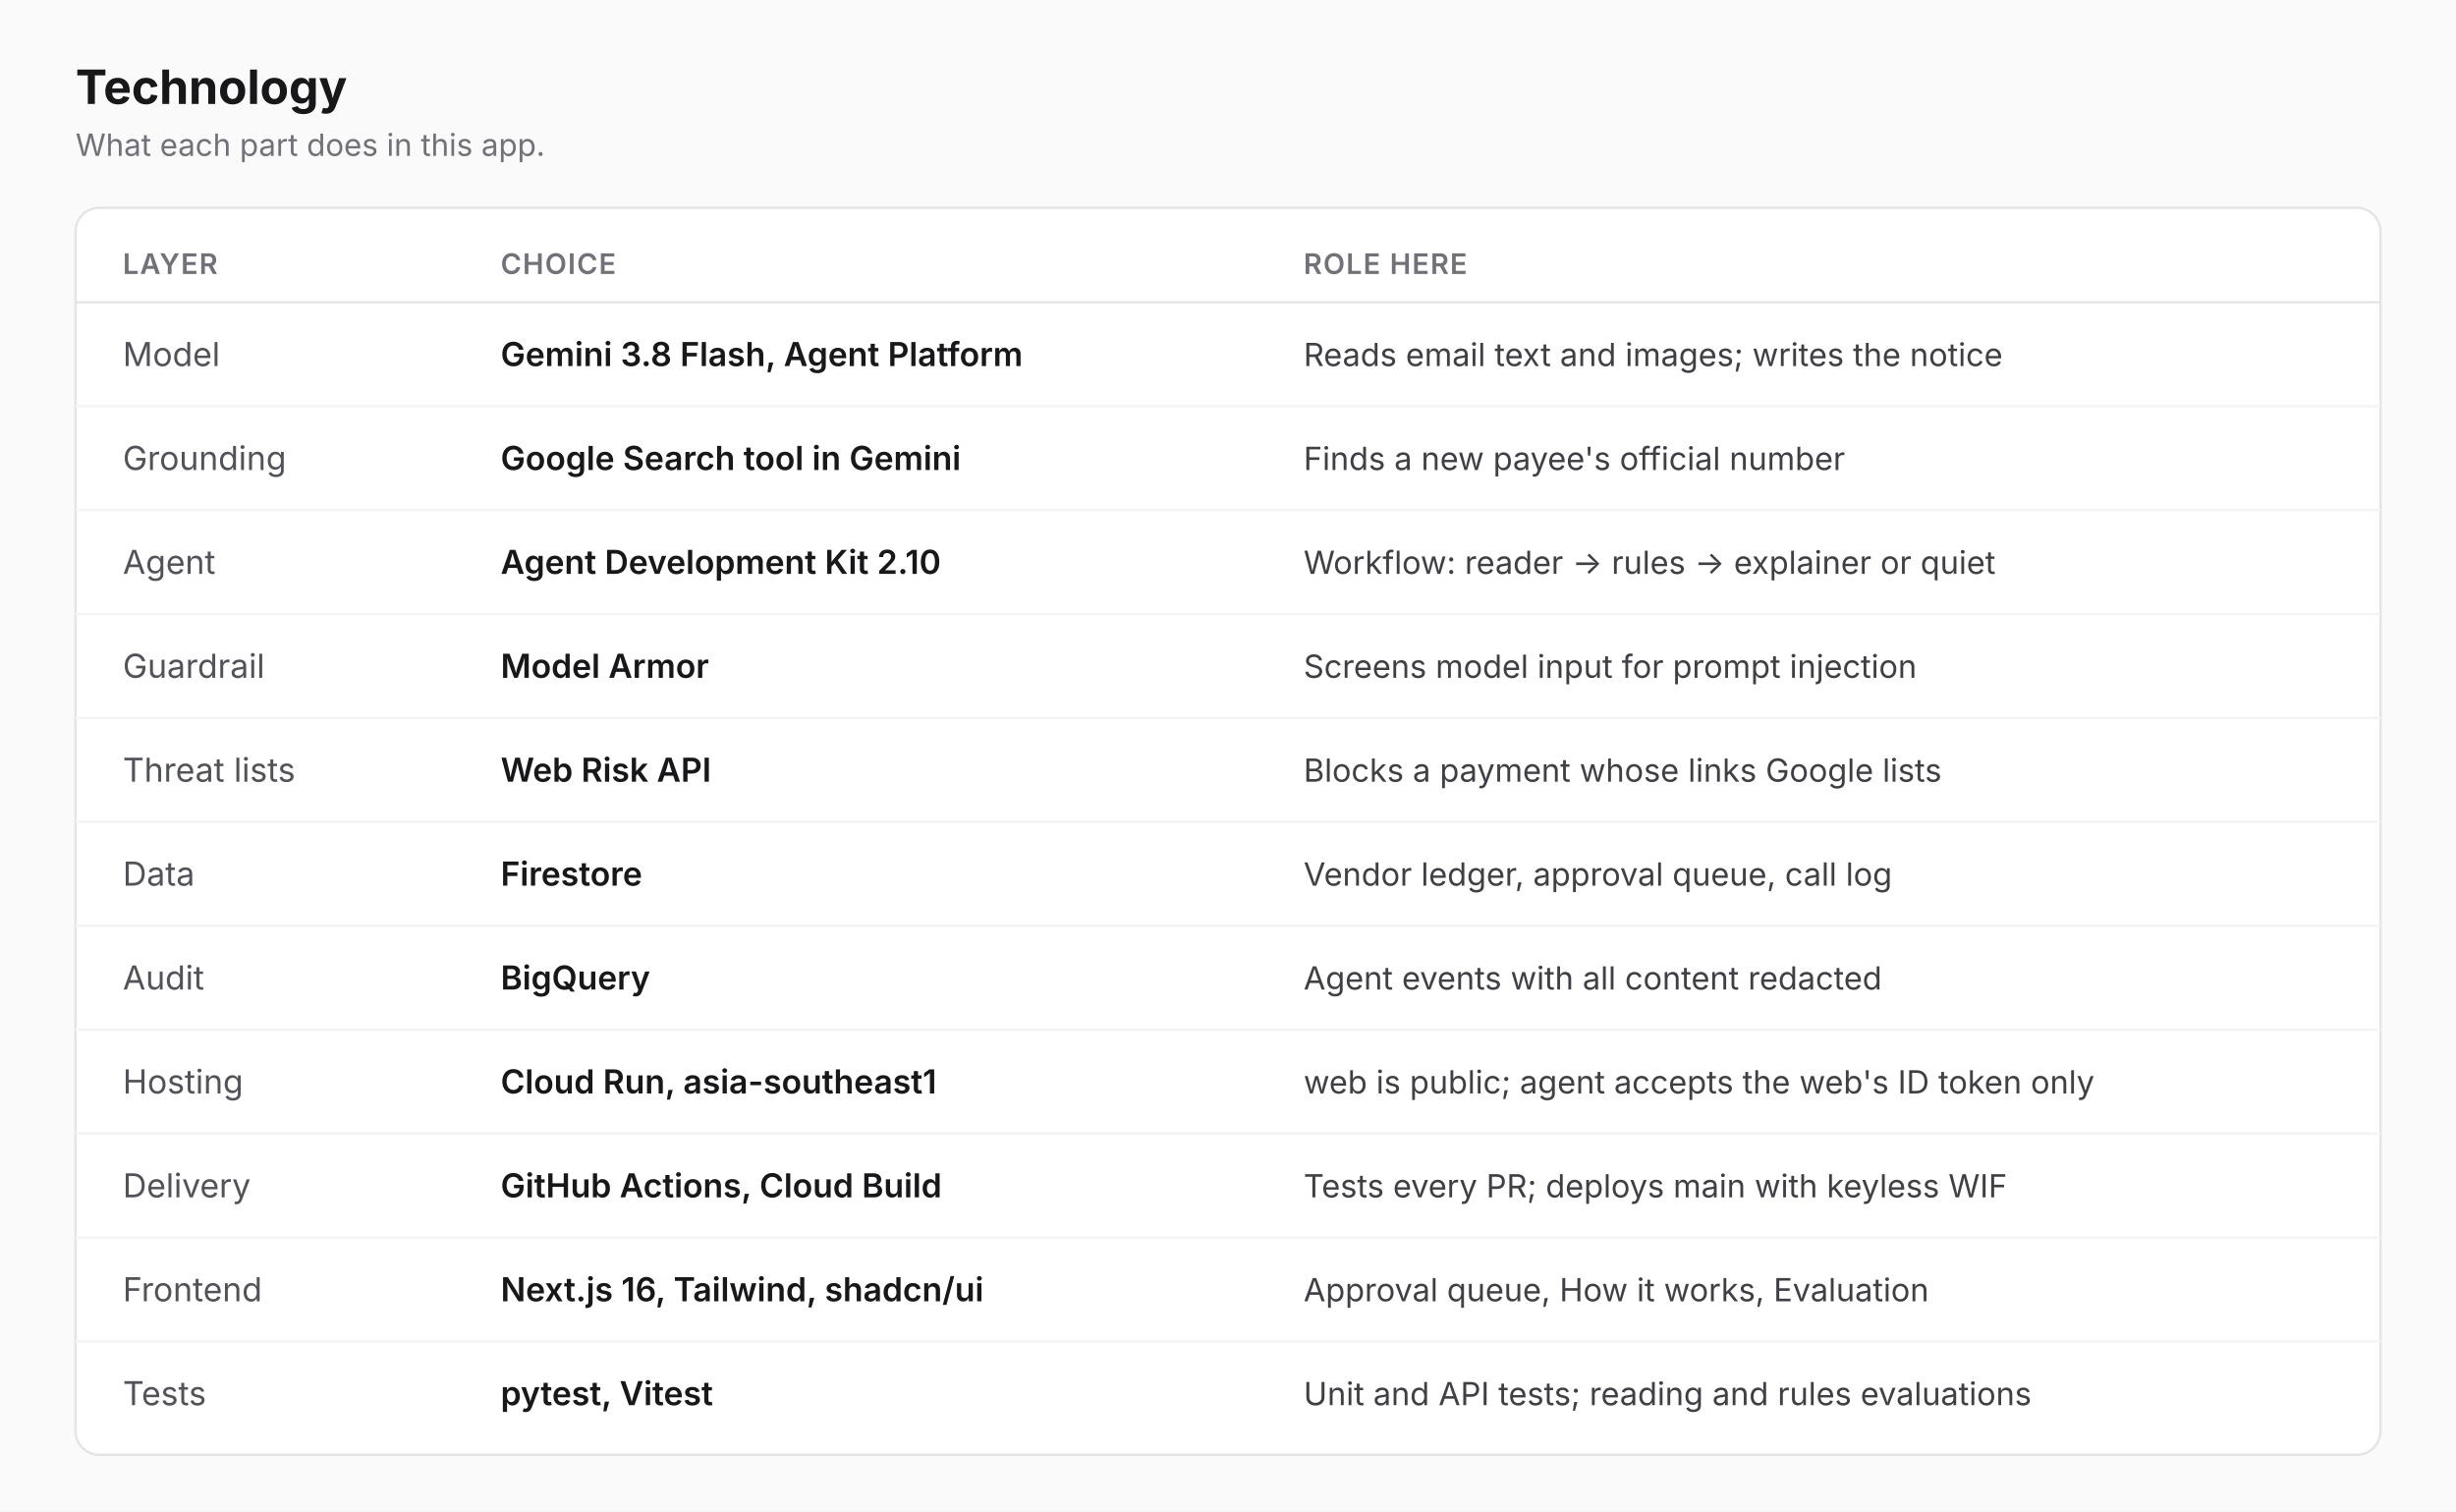
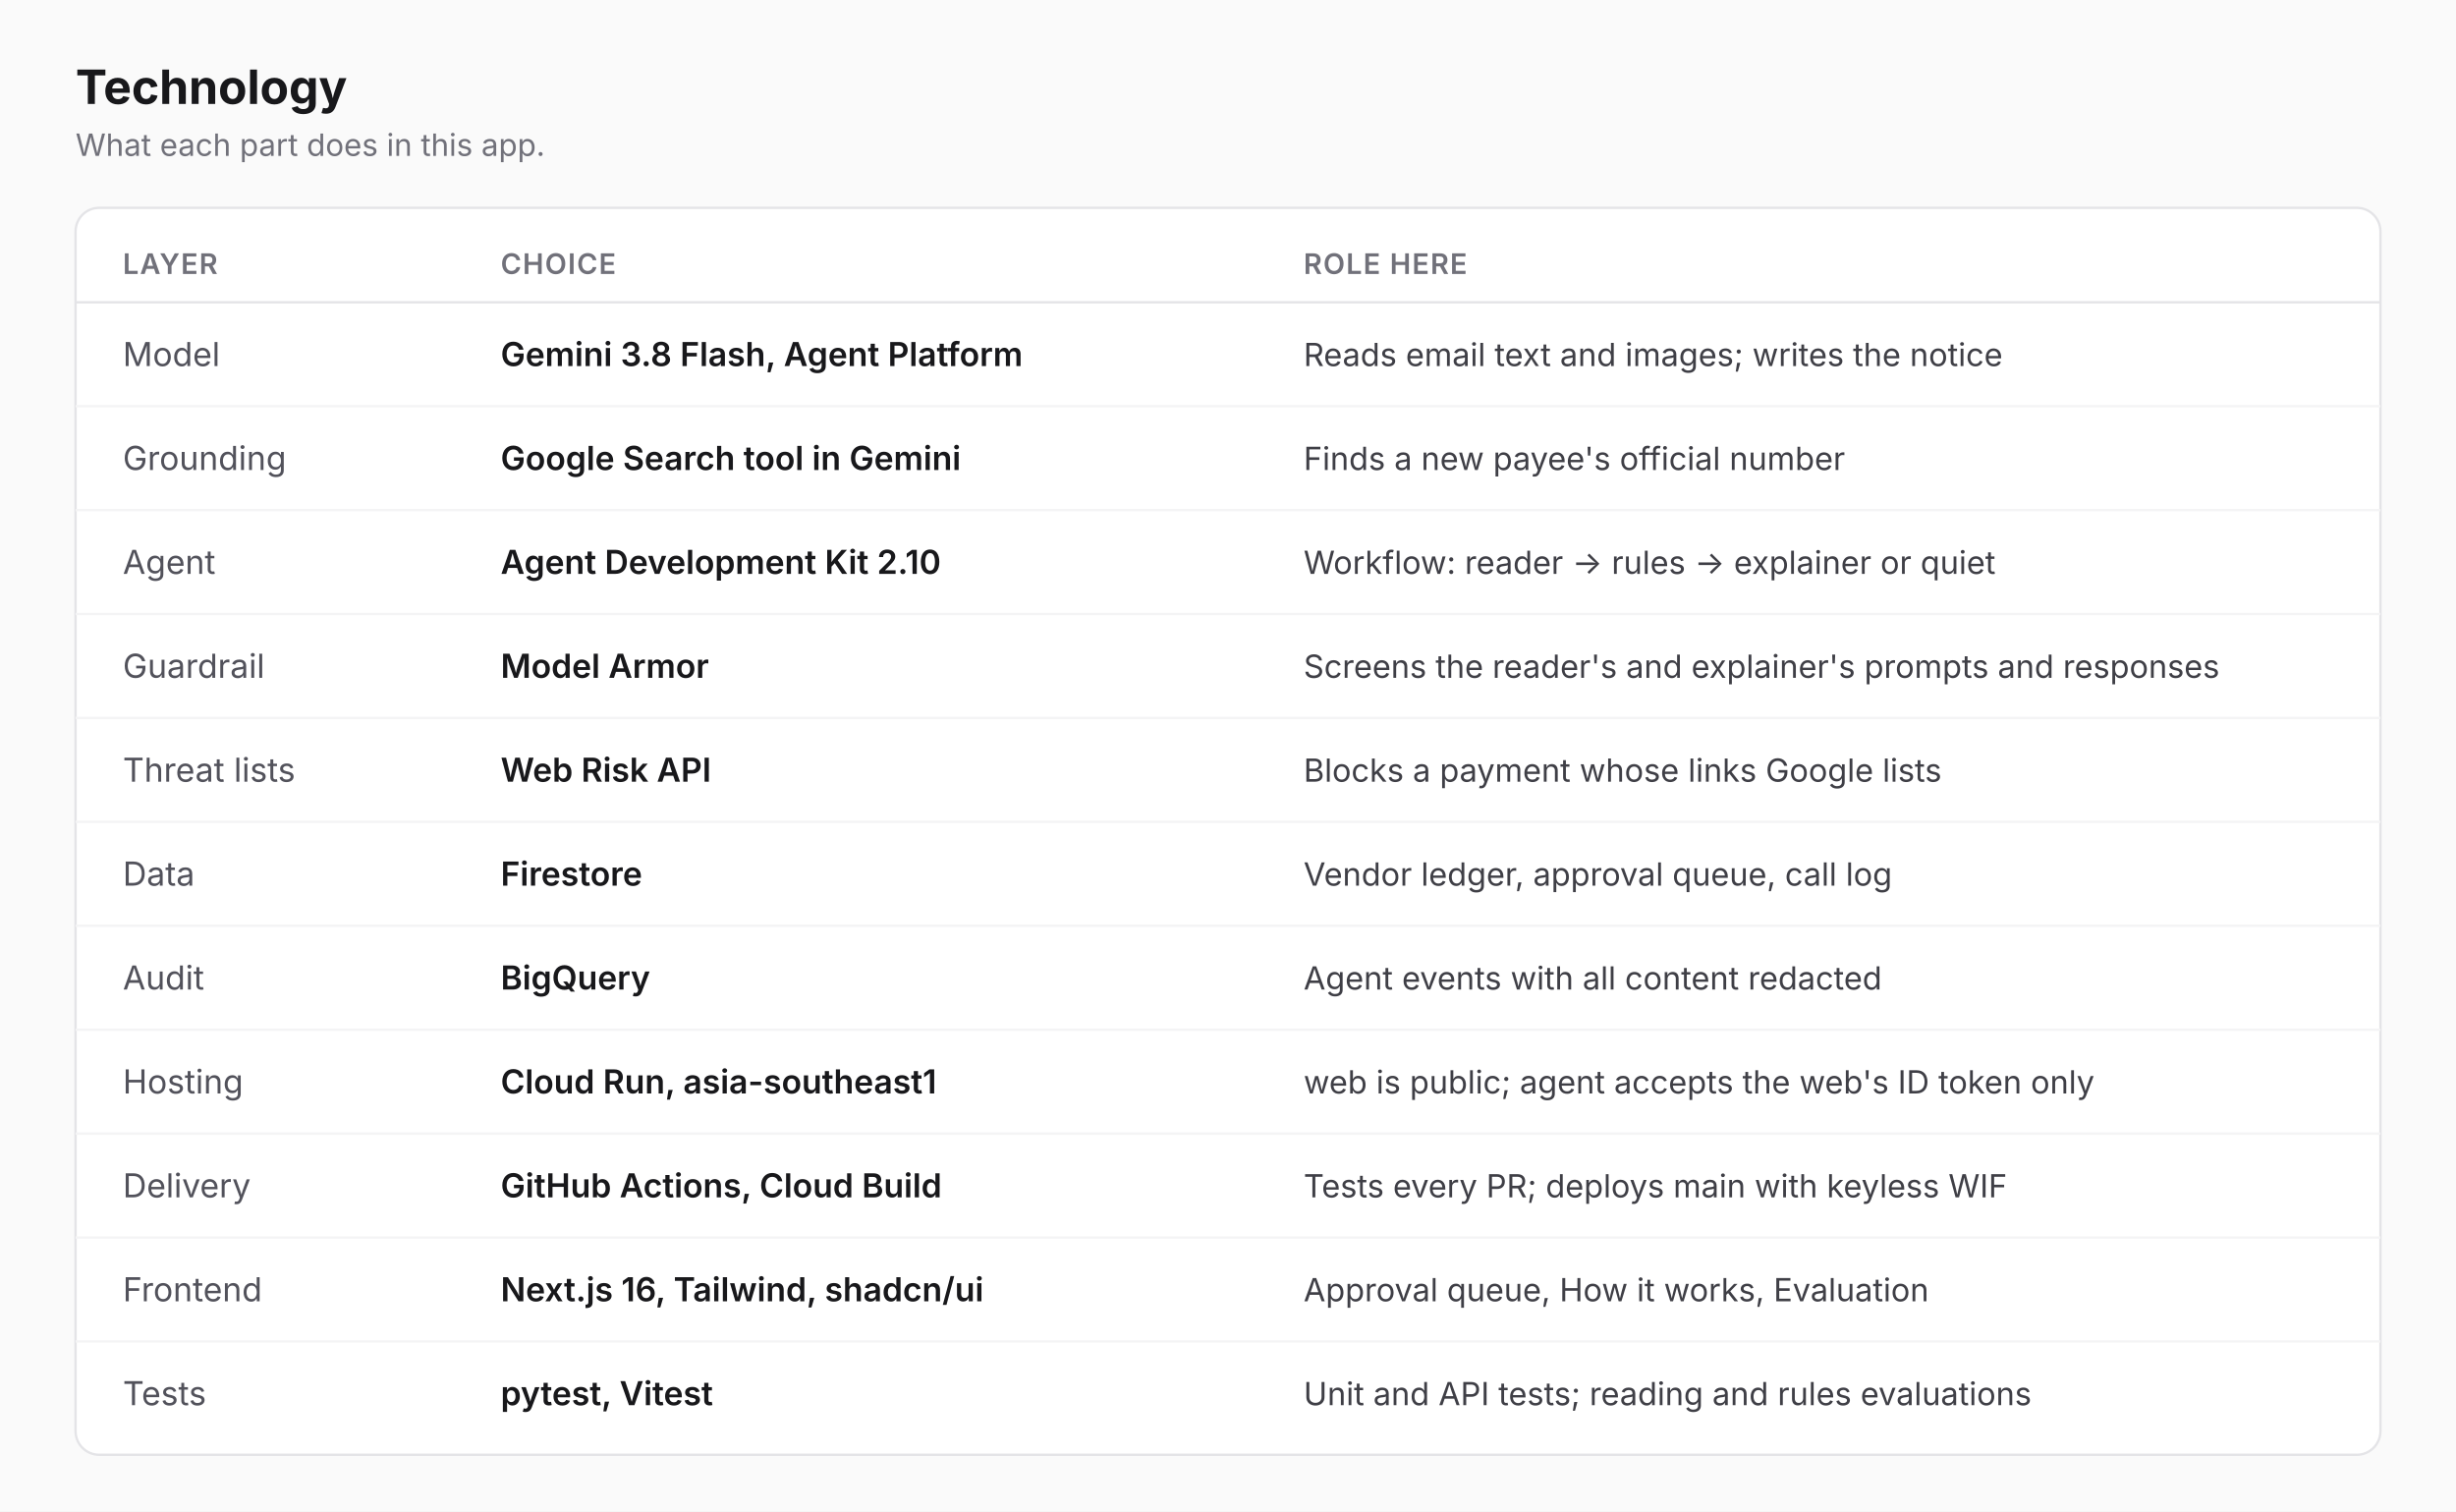
<svg xmlns="http://www.w3.org/2000/svg" width="1040" height="640" viewBox="0 0 1040 640" font-family="Inter, 'Segoe UI', Helvetica, Arial, sans-serif">
  <style>
    .h { font-size: 20px; font-weight: 700; fill: #18181b; }
    .m { font-size: 13px; fill: #71717a; }
    .c { font-size: 12px; font-weight: 600; fill: #71717a; letter-spacing: 0.04em; }
    .k { font-size: 14px; fill: #52525b; }
    .t { font-size: 14px; font-weight: 600; fill: #18181b; }
    .s { font-size: 13.5px; fill: #3f3f46; }
  </style>
  <rect width="1040" height="640" fill="#fafafa" />
  <text x="32" y="44" class="h">Technology</text>
  <text x="32" y="66" class="m">What each part does in this app.</text>
  <rect x="32" y="88" width="976" height="528" rx="10" fill="#fff" stroke="#e4e4e7" />
  <text x="52" y="116" class="c">LAYER</text>
  <text x="212" y="116" class="c">CHOICE</text>
  <text x="552" y="116" class="c">ROLE HERE</text>
  <line x1="32" y1="128" x2="1008" y2="128" stroke="#e4e4e7" />
  <g>
    <text x="52" y="155" class="k">Model</text>
    <text x="212" y="155" class="t">Gemini 3.8 Flash, Agent Platform</text>
    <text x="552" y="155" class="s">Reads email text and images; writes the notice</text>
    <text x="52" y="199" class="k">Grounding</text>
    <text x="212" y="199" class="t">Google Search tool in Gemini</text>
    <text x="552" y="199" class="s">Finds a new payee's official number</text>
    <text x="52" y="243" class="k">Agent</text>
    <text x="212" y="243" class="t">Agent Development Kit 2.10</text>
    <text x="552" y="243" class="s">Workflow: reader → rules → explainer or quiet</text>
    <text x="52" y="287" class="k">Guardrail</text>
    <text x="212" y="287" class="t">Model Armor</text>
-     <text x="552" y="287" class="s">Screens model input for prompt injection</text>
+     <text x="552" y="287" class="s">Screens the reader's and explainer's prompts and responses</text>
    <text x="52" y="331" class="k">Threat lists</text>
    <text x="212" y="331" class="t">Web Risk API</text>
    <text x="552" y="331" class="s">Blocks a payment whose links Google lists</text>
    <text x="52" y="375" class="k">Data</text>
    <text x="212" y="375" class="t">Firestore</text>
    <text x="552" y="375" class="s">Vendor ledger, approval queue, call log</text>
    <text x="52" y="419" class="k">Audit</text>
    <text x="212" y="419" class="t">BigQuery</text>
    <text x="552" y="419" class="s">Agent events with all content redacted</text>
    <text x="52" y="463" class="k">Hosting</text>
    <text x="212" y="463" class="t">Cloud Run, asia-southeast1</text>
    <text x="552" y="463" class="s">web is public; agent accepts the web's ID token only</text>
    <text x="52" y="507" class="k">Delivery</text>
    <text x="212" y="507" class="t">GitHub Actions, Cloud Build</text>
    <text x="552" y="507" class="s">Tests every PR; deploys main with keyless WIF</text>
    <text x="52" y="551" class="k">Frontend</text>
    <text x="212" y="551" class="t">Next.js 16, Tailwind, shadcn/ui</text>
    <text x="552" y="551" class="s">Approval queue, How it works, Evaluation</text>
    <text x="52" y="595" class="k">Tests</text>
    <text x="212" y="595" class="t">pytest, Vitest</text>
    <text x="552" y="595" class="s">Unit and API tests; reading and rules evaluations</text>
  </g>
  <path d="M32 172H1008M32 216H1008M32 260H1008M32 304H1008M32 348H1008M32 392H1008M32 436H1008M32 480H1008M32 524H1008M32 568H1008" stroke="#f4f4f5" />
</svg>
